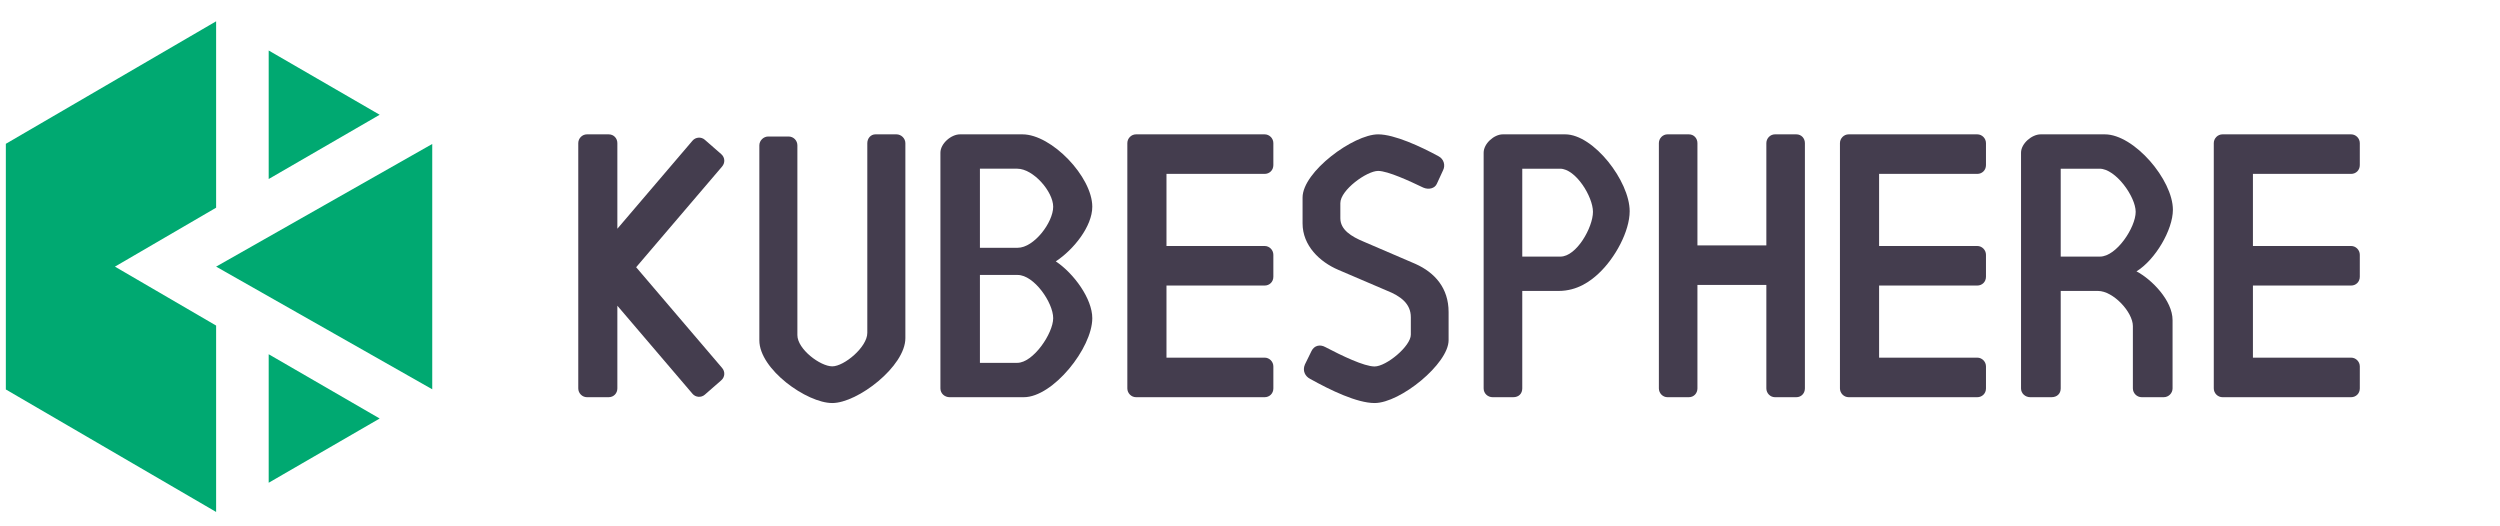
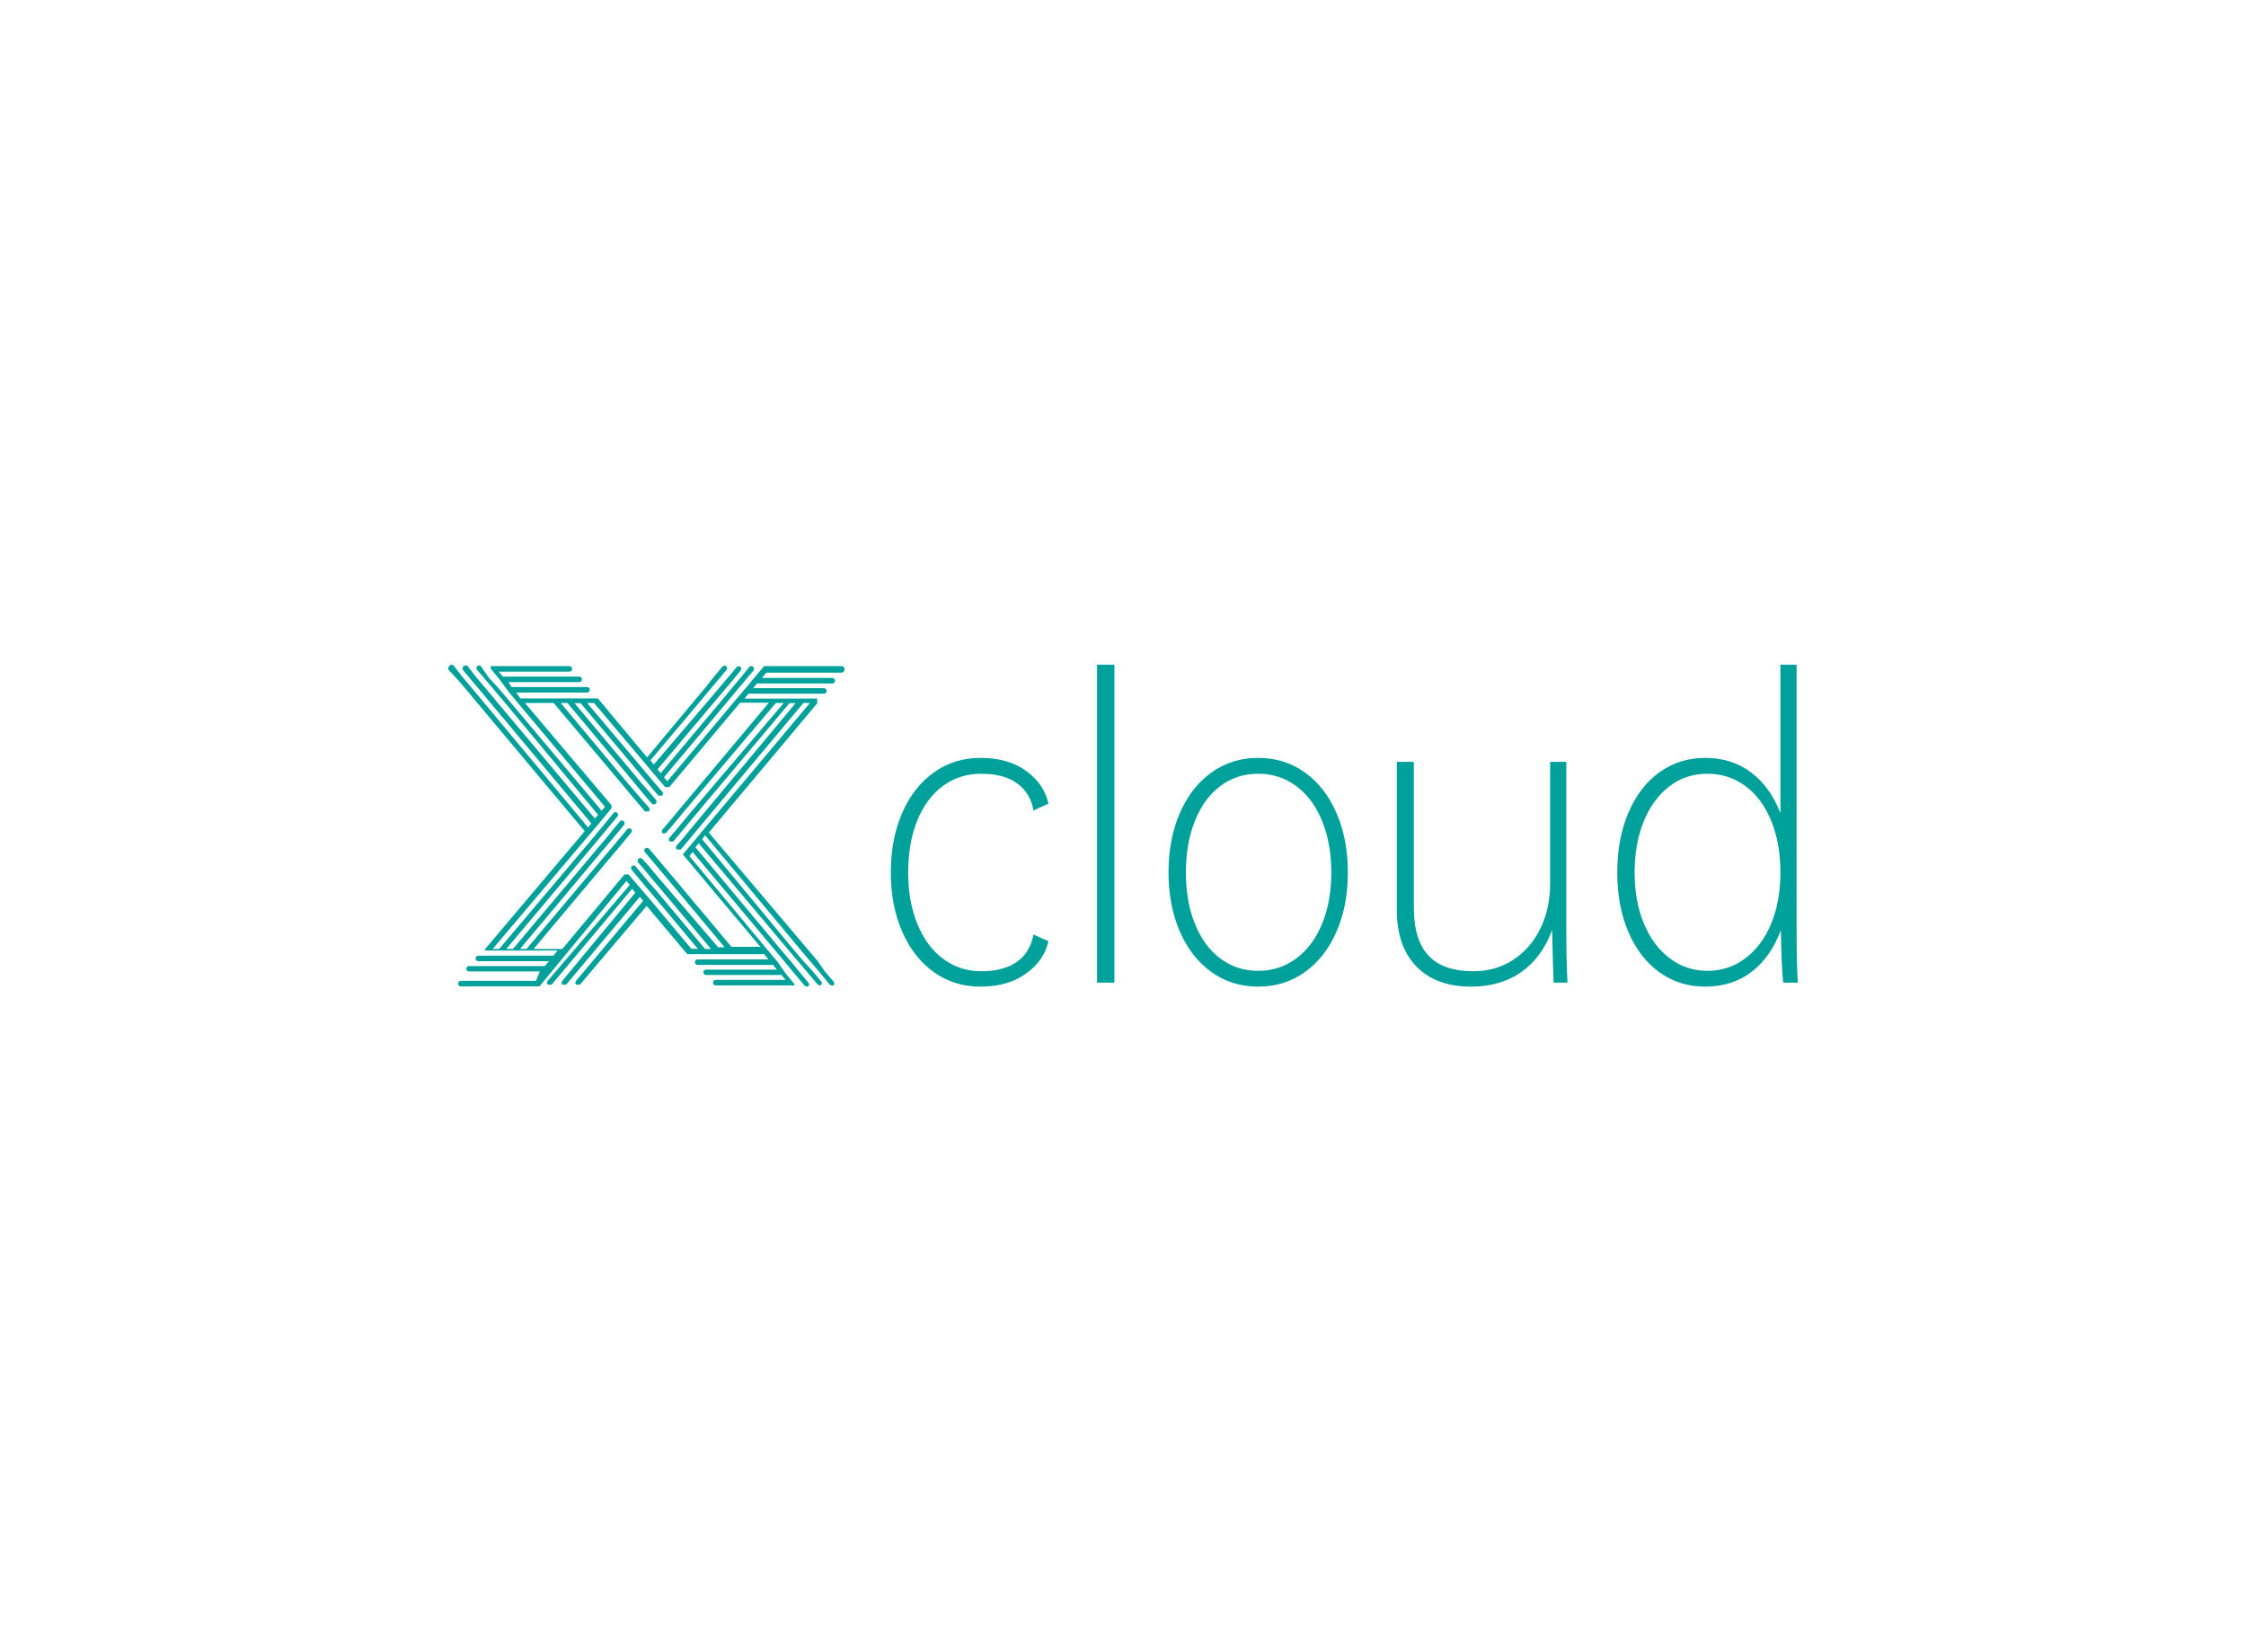
- <svg xmlns="http://www.w3.org/2000/svg" width="428px" height="90px" viewBox="0 0 428 90" version="1.1">
-   <g id="KubeSphere商标®.ai" stroke="none" stroke-width="1" fill="none" fill-rule="evenodd">
-     <g id="编组" transform="translate(98.9996, 22.647)" fill="#443D4E">
-       <path d="M208.534,0.353 L204.869,0.353 C204.067,0.353 203.4,1.037 203.4,1.857 L203.4,19.362 L191.601,19.362 L191.601,1.857 C191.601,1.037 191.001,0.353 190.135,0.353 L186.468,0.353 C185.668,0.353 185,1.037 185,1.857 L185,43.848 C185,44.67 185.668,45.353 186.468,45.353 L190.135,45.353 C191.001,45.353 191.601,44.67 191.601,43.848 L191.601,26.133 L203.4,26.133 L203.4,43.848 C203.4,44.67 204.067,45.353 204.869,45.353 L208.534,45.353 C209.401,45.353 210,44.67 210,43.848 L210,1.857 C210,1.037 209.401,0.353 208.534,0.353" id="Fill-5" />
-       <path d="M119,40.087 C119,39.266 118.323,38.582 117.511,38.582 L100.702,38.583 L100.702,26.238 L117.511,26.238 C118.323,26.238 118.999,25.623 118.999,24.733 L118.999,20.973 C118.999,20.151 118.322,19.467 117.511,19.467 L100.702,19.467 L100.702,7.123 L117.511,7.123 C118.322,7.123 118.999,6.508 118.999,5.619 L118.999,1.858 C118.999,1.036 118.322,0.353 117.511,0.353 L99.215,0.353 C99.214,0.353 99.214,0.353 99.213,0.353 L95.49,0.353 C94.677,0.353 94,1.036 94,1.857 L94,43.848 C94,44.669 94.677,45.353 95.49,45.353 L97.103,45.353 L97.106,45.353 L117.511,45.353 C118.323,45.353 119,44.737 119,43.848 L119,40.087 Z" id="Fill-7" />
-       <path d="M241,40.087 C241,39.266 240.323,38.582 239.511,38.582 L222.702,38.583 L222.702,26.238 L239.511,26.238 C240.322,26.238 240.999,25.623 240.999,24.733 L240.999,20.973 C240.999,20.151 240.322,19.467 239.511,19.467 L222.702,19.467 L222.702,7.123 L239.511,7.123 C240.322,7.123 240.999,6.508 240.999,5.619 L240.999,1.858 C240.999,1.036 240.322,0.353 239.511,0.353 L221.215,0.353 C221.214,0.353 221.214,0.353 221.213,0.353 L217.49,0.353 C216.677,0.353 216,1.036 216,1.857 L216,43.848 C216,44.669 216.677,45.353 217.49,45.353 L219.103,45.353 L219.106,45.353 L239.511,45.353 C240.323,45.353 241,44.737 241,43.848 L241,40.087 Z" id="Fill-9" />
-       <path d="M305,40.087 C305,39.266 304.323,38.582 303.511,38.582 L286.702,38.583 L286.702,26.238 L303.511,26.238 C304.323,26.238 304.999,25.623 304.999,24.733 L304.999,20.973 C304.999,20.151 304.322,19.467 303.511,19.467 L286.702,19.467 L286.702,7.123 L303.511,7.123 C304.322,7.123 304.999,6.508 304.999,5.619 L304.999,1.858 C304.999,1.036 304.322,0.353 303.511,0.353 L285.215,0.353 C285.214,0.353 285.214,0.353 285.213,0.353 L281.49,0.353 C280.678,0.353 280,1.036 280,1.857 L280,43.848 C280,44.669 280.678,45.353 281.49,45.353 L283.103,45.353 L283.106,45.353 L303.511,45.353 C304.323,45.353 305,44.737 305,43.848 L305,40.087 Z" id="Fill-11" />
-       <path d="M130.467,12.125 L130.467,14.711 C130.467,16.685 132.334,17.841 134.467,18.726 L143.333,22.536 C146.667,24.034 149,26.687 149,30.77 L149,35.601 C149,39.616 140.733,46.353 136.332,46.353 C133.334,46.353 128.801,44.175 125.269,42.202 C124.467,41.794 123.934,40.84 124.401,39.752 L125.535,37.438 C126.001,36.486 127.001,36.281 127.868,36.758 C130.734,38.255 134.533,40.092 136.332,40.092 C138.333,40.092 142.534,36.622 142.534,34.648 L142.534,31.655 C142.534,29.341 140.8,28.048 138.401,27.096 L130.134,23.557 C126.934,22.196 124,19.406 124,15.596 L124,11.173 C124,6.749 132.733,0.353 136.934,0.353 C139.734,0.353 144.267,2.462 147.267,4.096 C148.2,4.573 148.467,5.661 148.066,6.477 L147,8.791 C146.667,9.607 145.6,9.88 144.667,9.471 C142.4,8.383 138.6,6.614 136.934,6.614 C135,6.614 130.467,9.88 130.467,12.125" id="Fill-13" />
-       <path d="M260.453,6.235 L253.795,6.235 L253.795,21.281 L260.521,21.281 C263.335,21.281 266.629,16.289 266.629,13.621 C266.629,11.023 263.197,6.235 260.453,6.235 M260.178,27.162 L253.795,27.162 L253.795,43.85 C253.795,44.738 253.177,45.353 252.215,45.353 L248.579,45.353 C247.755,45.353 247,44.738 247,43.85 L247,3.499 C247,1.927 248.854,0.353 250.364,0.353 L261.345,0.353 C266.354,0.353 273,8.138 273,13.267 C273,16.687 269.993,21.827 266.767,23.811 C269.375,25.178 272.943,28.803 272.943,32.155 L272.943,43.85 C272.943,44.67 272.258,45.353 271.433,45.353 L267.659,45.353 C266.835,45.353 266.149,44.67 266.149,43.85 L266.149,33.18 C266.149,30.786 262.787,27.162 260.178,27.162" id="Fill-15" />
-       <path d="M168.088,6.235 L161.612,6.235 L161.612,21.281 L168.154,21.281 C170.893,21.281 173.715,16.289 173.715,13.621 C173.715,11.023 170.758,6.235 168.088,6.235 M167.821,27.162 L161.612,27.162 L161.612,43.85 C161.612,44.738 161.01,45.353 160.075,45.353 L156.536,45.353 C155.735,45.353 155,44.738 155,43.85 L155,3.499 C155,1.927 156.804,0.353 158.273,0.353 L168.957,0.353 C173.83,0.353 180,8.381 180,13.509 C180,16.929 177.527,21.529 174.67,24.189 C173.265,25.497 171.034,27.162 167.821,27.162" id="Fill-17" />
-       <path d="M43.484,46.353 C39.136,46.353 31,40.59 31,35.616 L31,2.237 C31,1.409 31.722,0.723 32.518,0.723 L36.003,0.723 C36.854,0.723 37.512,1.409 37.512,2.237 L37.512,34.722 C37.512,37.14 41.442,40.071 43.484,40.071 C45.527,40.071 49.483,36.769 49.483,34.351 L49.483,1.867 C49.483,1.038 50.075,0.353 50.87,0.353 L54.483,0.353 C55.279,0.353 56,1.038 56,1.867 L56,35.246 C56,40.071 47.827,46.353 43.484,46.353" id="Fill-19" />
-       <path d="M75.158,39.472 L68.763,39.472 L68.763,24.426 L75.225,24.426 C78.027,24.426 81.306,29.155 81.306,31.822 C81.306,34.422 77.89,39.472 75.158,39.472 L75.158,39.472 Z M68.763,6.234 L75.158,6.234 C77.89,6.234 81.306,10.151 81.306,12.751 C81.306,15.418 78.027,19.773 75.225,19.773 L68.763,19.773 L68.763,6.234 Z M81.752,22.1 C84.865,20.048 88,16.061 88,12.751 C88,7.622 81.033,0.353 76.046,0.353 L65.347,0.353 C63.845,0.353 62,1.926 62,3.498 L62,19.986 L62,42.207 L62,43.85 C62,44.739 62.752,45.353 63.572,45.353 L65.347,45.353 L67.192,45.353 L76.277,45.353 C81.263,45.353 88,36.952 88,31.822 C88,28.514 84.865,24.176 81.752,22.1 L81.752,22.1 Z" id="Fill-21" />
-       <path d="M9.909,23.102 L24.626,5.859 C25.156,5.237 25.139,4.318 24.473,3.737 L21.659,1.279 C21.045,0.741 20.091,0.812 19.561,1.434 L6.692,16.512 L6.692,1.858 C6.692,1.037 6.084,0.353 5.205,0.353 L1.487,0.353 C0.676,0.353 0,1.037 0,1.858 L0,43.85 C0,44.67 0.676,45.353 1.487,45.353 L5.205,45.353 C6.084,45.353 6.692,44.67 6.692,43.85 L6.692,29.692 L19.561,44.772 C20.091,45.392 21.045,45.463 21.659,44.926 L24.473,42.468 C25.139,41.886 25.156,40.967 24.626,40.347 L9.909,23.102 Z" id="Fill-23" />
+ <svg xmlns="http://www.w3.org/2000/svg" data-v-2cb57da0="" version="1.0" width="100%" height="100%" viewBox="0 0 340 250" preserveAspectRatio="xMidYMid meet" color-interpolation-filters="sRGB" style="margin: auto;">
+   <rect data-v-2cb57da0="" x="0" y="0" width="100%" height="100%" fill="#ffffff00" fill-opacity="1" class="background" />
+   <g data-v-2cb57da0="" fill="#00a19a" class="icon-text-wrapper icon-svg-group iconsvg" transform="translate(67.85,100.63)">
+     <g class="iconsvg-imagesvg" transform="translate(0,0.01915169)">
+       <g>
+         <rect fill="#00a19a" fill-opacity="0" stroke-width="2" x="0" y="0" width="60" height="48.702" class="image-rect" />
+         <svg x="0" y="0" width="60" height="48.702" filtersec="colorsb5389232342" class="image-svg-svg primary" style="overflow: visible;">
+           <svg viewBox="-0.06 -0.068 20.15 16.355">
+             <g>
+               <g>
+                 <path d="M19.94 0H16l-.46.54-.43.52-.45.53-3.58 4.26-.17-.2 3.22-3.84.44-.53.43-.51.45-.54a.14.14 0 0 0 0-.19.14.14 0 0 0-.2 0l-.45.55-.43.52-.44.53-3.19 3.8-.16-.19 2.89-3.43.45-.53.44-.52.44-.54a.14.14 0 0 0 0-.19.14.14 0 0 0-.19 0l-.45.54-.44.52-.45.53L10.39 5l-.17-.21 2.53-3 .44-.53.44-.52.45-.54a.13.13 0 0 0 0-.19.14.14 0 0 0-.19 0l-.45.54-.44.56-.45.53-2.5 3-2.5-3H3.61l-.21-.3H7a.14.14 0 1 0 0-.28H3.16L3 .81h3.6a.14.14 0 1 0 0-.28H2.72L2.51.28H6.1a.14.14 0 0 0 0-.28h-4v.13l.44.53.46.63.44.53 4.47 5.33-.17.2-4.8-5.71-.45-.53L2 .58 1.6 0a.14.14 0 0 0-.19 0 .14.14 0 0 0 0 .19l.45.53.45.53.45.53 4.8 5.78-.16.19-5.13-6.11-.44-.53-.45-.53L.93 0a.14.14 0 0 0-.21.23l.44.53.45.53.44.53L7.22 8l-.17.2-5.47-6.56-.44-.53L.69.58.24 0A.14.14 0 0 0 0 0a.14.14 0 0 0 0 .23l.48.52.45.53.44.53 5.51 6.58-5.07 6v.07H5.5l-.21.26H1.47a.14.14 0 1 0 0 .28h3.59l-.21.25H1a.14.14 0 0 0-.14.14.13.13 0 0 0 .14.13h3.6l-.2.48H.58a.14.14 0 0 0 0 .28h4L9 10.92l.17.2L5 16a.14.14 0 0 0 0 .19.14.14 0 0 0 .09 0 .13.13 0 0 0 .11 0l4.09-4.87.16.2L5.74 16a.14.14 0 0 0 0 .19.14.14 0 0 0 .09 0 .14.14 0 0 0 .11 0l3.74-4.46.17.2L6.44 16a.14.14 0 0 0 0 .19.14.14 0 0 0 .09 0 .13.13 0 0 0 .11 0l3.39-4 2.06 2.45H16l.22.27h-3.6a.14.14 0 0 0 0 .28h3.83l.2.24h-3.6a.14.14 0 0 0-.14.14.14.14 0 0 0 .14.13h3.83l.21.25h-3.55a.14.14 0 0 0 0 .28h4v-.07l-.44-.53-.44-.63-.46-.54-4-4.81.17-.2 4.35 5.19.45.54.43.52.45.53a.13.13 0 0 0 .11.05.14.14 0 0 0 .09 0 .14.14 0 0 0 0-.19l-.44-.53-.46-.56-.46-.54-4.38-5.25.16-.21 4.7 5.59.46.54.43.51.45.53a.13.13 0 0 0 .1.05.14.14 0 0 0 .09 0 .14.14 0 0 0 0-.19l-.44-.53L18 15l-.46-.54-4.69-5.66.15-.2 5 6 .46.54.43.51.44.53a.13.13 0 0 0 .11.05.14.14 0 0 0 .09 0 .14.14 0 0 0 0-.19l-.45-.53-.35-.51-.46-.54-5.08-6 5.51-6.57v-.24H15l.21-.25h3.83a.14.14 0 1 0 0-.28h-3.6l.2-.24h3.83a.14.14 0 0 0 0-.28h-3.58l.22-.27h3.83a.14.14 0 0 0 .14-.14.14.14 0 0 0-.14-.19zM4.28 14.38L8.2 9.71l.35-.41.34-.41.35-.42a.14.14 0 0 0 0-.19.14.14 0 0 0-.19 0l-.35.42-.34.41-.36.42-4.08 4.85h-.33L7.85 9.3l.35-.41.34-.41.35-.42a.14.14 0 0 0-.21-.18l-.35.42-.33.41-.35.41-4.42 5.26h-.34l4.62-5.49.34-.41.34-.41.35-.42a.14.14 0 0 0 0-.19.14.14 0 0 0-.19 0L8 7.89l-.34.41-.34.41-4.79 5.67H2.2l5-5.91.35-.41.34-.41.35-.42v-.16l-4.4-5.2H5.3l3.6 4.28.35.42.34.4.35.41a.14.14 0 0 0 .11 0 .13.13 0 0 0 .09 0 .14.14 0 0 0 0-.2L9.8 6.8l-.34-.4-.35-.4-3.45-4.13H6l3.24 3.87.35.42.34.41.35.41a.14.14 0 0 0 .11.05.14.14 0 0 0 .11-.23l-.34-.41L9.81 6l-.35-.42-3.1-3.7h.31l2.91 3.46.35.42.34.41.35.41a.14.14 0 0 0 .11 0 .15.15 0 0 0 .09 0 .14.14 0 0 0 0-.2L10.49 6l-.34-.4-.35-.42L7 1.87h.35l2.58 3.05.35.42.34.4.35.41h.21l3.6-4.29h1.46l-4.36 5.2-.35.42-.34.41-.35.41a.14.14 0 0 0 0 .2.15.15 0 0 0 .09 0 .14.14 0 0 0 .11-.05l.35-.41.34-.41.35-.42 4.52-5.34h.4l-4.77 5.61-.35.42-.34.41-.35.41a.14.14 0 0 0 0 .19.13.13 0 0 0 .09 0 .13.13 0 0 0 .1 0l.35-.41.34-.41.35-.42 4.87-5.79h.31l-5 6-.35.42-.34.41-.35.41a.14.14 0 0 0 0 .2.14.14 0 0 0 .09 0 .13.13 0 0 0 .11 0l.35-.41.34-.41.35-.42L18 1.87h.33l-5.4 6.43-.35.42-.34.41-.35.41v.06l3.92 4.67h-1.47l-3.16-3.77-.35-.41-.34-.41-.35-.41a.14.14 0 0 0-.19 0 .14.14 0 0 0 0 .2l.35.41.34.41.35.41 3 3.59h-.33L10.84 11l-.35-.41-.34-.41-.35-.39a.14.14 0 0 0-.21.18l.35.41.34.41.35.41 2.67 3.18H13l-2.47-2.95-.38-.43-.34-.41-.35-.42a.14.14 0 0 0-.19 0 .14.14 0 0 0 0 .19l.35.42.34.41.35.41 2.32 2.77h-.33l-2.12-2.53-.35-.41-.37-.43-.35-.41H8.9l-3.16 3.79z" fill="#00a19a" />
+               </g>
+             </g>
+           </svg>
+         </svg>
+       </g>
    </g>
-     <polygon id="Fill-1" fill="#00A971" points="65 71.647 46 60.647 46 82.647" />
-     <polygon id="Fill-2" fill="#00A971" points="65 19.647 46 8.647 46 30.647" />
-     <polygon id="Fill-3" fill="#00A971" points="19.678 45.647 37 35.556 37 3.647 1 24.62 1 66.675 37 87.647 37 55.739" />
-     <polygon id="Fill-4" fill="#00A971" points="37 45.647 74 66.647 74 24.647" />
+     <g transform="translate(67,0)">
+       <g data-gra="path-name" fill-rule="" class="tp-name iconsvg-namesvg">
+         <g transform="scale(1)">
+           <g>
+             <path d="M16.74-31.34L16.74-31.34Q20.99-31.34 23.71-29.33 26.43-27.33 27.03-24.4L27.03-24.4 24.76-23.38Q24.34-25.95 22.34-27.45 20.33-28.94 16.86-28.94L16.86-28.94Q13.57-28.94 11.06-27.09 8.55-25.24 7.18-21.86 5.8-18.48 5.8-13.99L5.8-13.99Q5.8-9.57 7.21-6.16 8.61-2.75 11.12-0.9 13.63 0.96 16.86 0.96L16.86 0.96Q20.27 0.96 22.28-0.48 24.28-1.91 24.76-4.6L24.76-4.6 27.03-3.59Q26.43-0.72 23.68 1.29 20.93 3.29 16.74 3.29L16.74 3.29Q12.74 3.29 9.66 1.08 6.58-1.14 4.87-5.08 3.17-9.03 3.17-13.99L3.17-13.99Q3.17-19.02 4.87-22.96 6.58-26.91 9.66-29.12 12.74-31.34 16.74-31.34ZM34.39-45.45L37.02-45.45 37.02 2.69 34.39 2.69 34.39-45.45ZM58.78-31.34L58.78-31.34Q62.79-31.34 65.87-29.12 68.95-26.91 70.65-22.96 72.36-19.02 72.36-13.99L72.36-13.99Q72.36-8.97 70.65-5.05 68.95-1.14 65.87 1.08 62.79 3.29 58.78 3.29L58.78 3.29Q54.78 3.29 51.7 1.08 48.62-1.14 46.91-5.08 45.21-9.03 45.21-13.99L45.21-13.99Q45.21-19.02 46.91-22.96 48.62-26.91 51.7-29.12 54.78-31.34 58.78-31.34ZM58.78-28.94L58.78-28.94Q55.55-28.94 53.07-27.09 50.59-25.24 49.22-21.83 47.84-18.42 47.84-13.99L47.84-13.99Q47.84-9.57 49.22-6.19 50.59-2.81 53.07-0.96 55.55 0.9 58.78 0.9L58.78 0.9Q62.01 0.9 64.52-0.96 67.04-2.81 68.44-6.19 69.85-9.57 69.85-13.99L69.85-13.99Q69.85-18.42 68.44-21.83 67.04-25.24 64.52-27.09 62.01-28.94 58.78-28.94ZM105.61 2.69L103.51 2.69Q103.4 0.42 103.28-5.26L103.28-5.26Q101.72-1.08 98.58 1.11 95.44 3.29 91.02 3.29L91.02 3.29Q85.69 3.29 82.73 0.24 79.77-2.81 79.77-8.31L79.77-8.31 79.77-30.74 82.35-30.74 82.35-8.67Q82.35-3.77 84.56-1.41 86.77 0.96 91.38 0.96L91.38 0.96Q94.72 0.96 97.36-0.75 99.99-2.45 101.48-5.47 102.98-8.49 102.98-12.38L102.98-12.38 102.98-30.74 105.43-30.74 105.43-5.32Q105.43-0.3 105.61 2.69L105.61 2.69ZM140.47 2.69L138.26 2.69Q138.02 0.6 137.9-5.26L137.9-5.26Q136.41-1.2 133.48 1.05 130.54 3.29 126.48 3.29L126.48 3.29Q122.53 3.29 119.51 1.11 116.49-1.08 114.82-4.99 113.14-8.91 113.14-13.99L113.14-13.99Q113.14-19.08 114.82-23.02 116.49-26.97 119.51-29.15 122.53-31.34 126.48-31.34L126.48-31.34Q130.49-31.34 133.42-29.12 136.35-26.91 137.84-22.96L137.84-22.96 137.84-45.45 140.29-45.45 140.29-5.32Q140.29-0.3 140.47 2.69L140.47 2.69ZM137.84-13.99L137.84-13.99Q137.84-18.42 136.44-21.83 135.03-25.24 132.52-27.09 130.01-28.94 126.78-28.94L126.78-28.94Q123.55-28.94 121.07-27.06 118.58-25.18 117.18-21.8 115.77-18.42 115.77-13.99L115.77-13.99Q115.77-9.63 117.18-6.25 118.58-2.87 121.1-0.99 123.61 0.9 126.78 0.9L126.78 0.9Q130.01 0.9 132.52-0.99 135.03-2.87 136.44-6.25 137.84-9.63 137.84-13.99Z" transform="translate(-3.17, 45.45)" />
+           </g>
+         </g>
+       </g>
+     </g>
  </g>
+   <defs v-gra="od" />
</svg>
